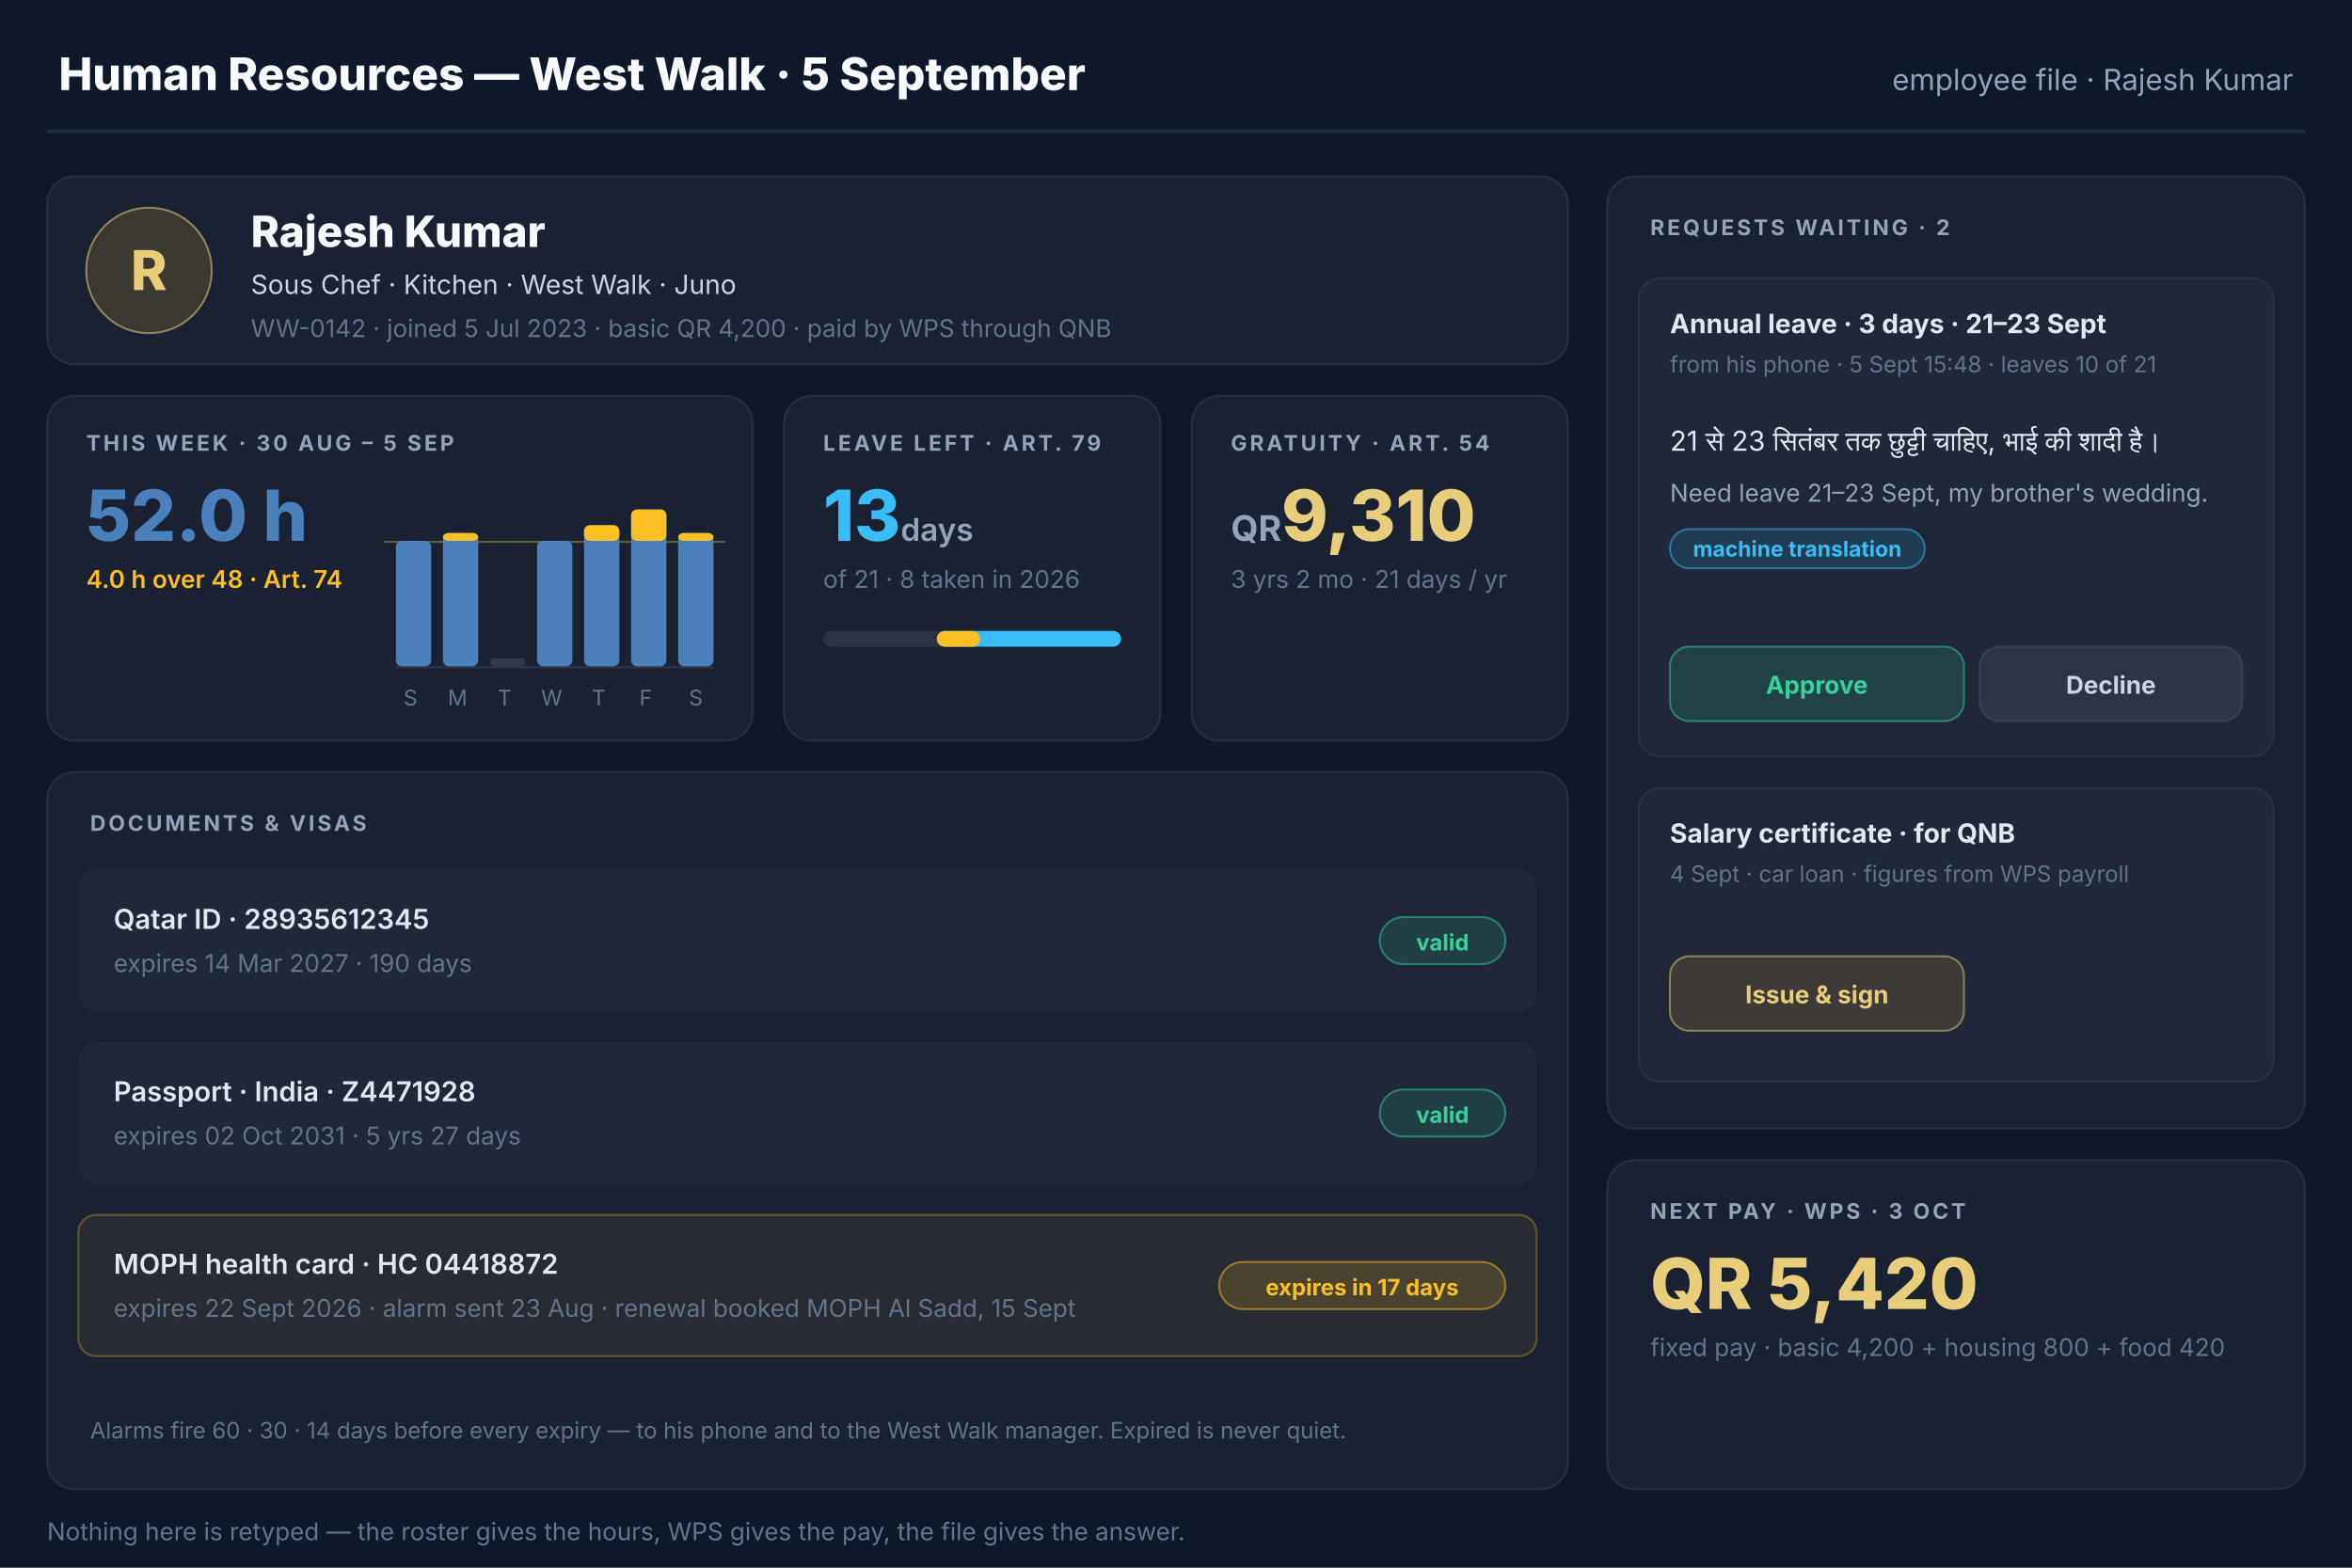
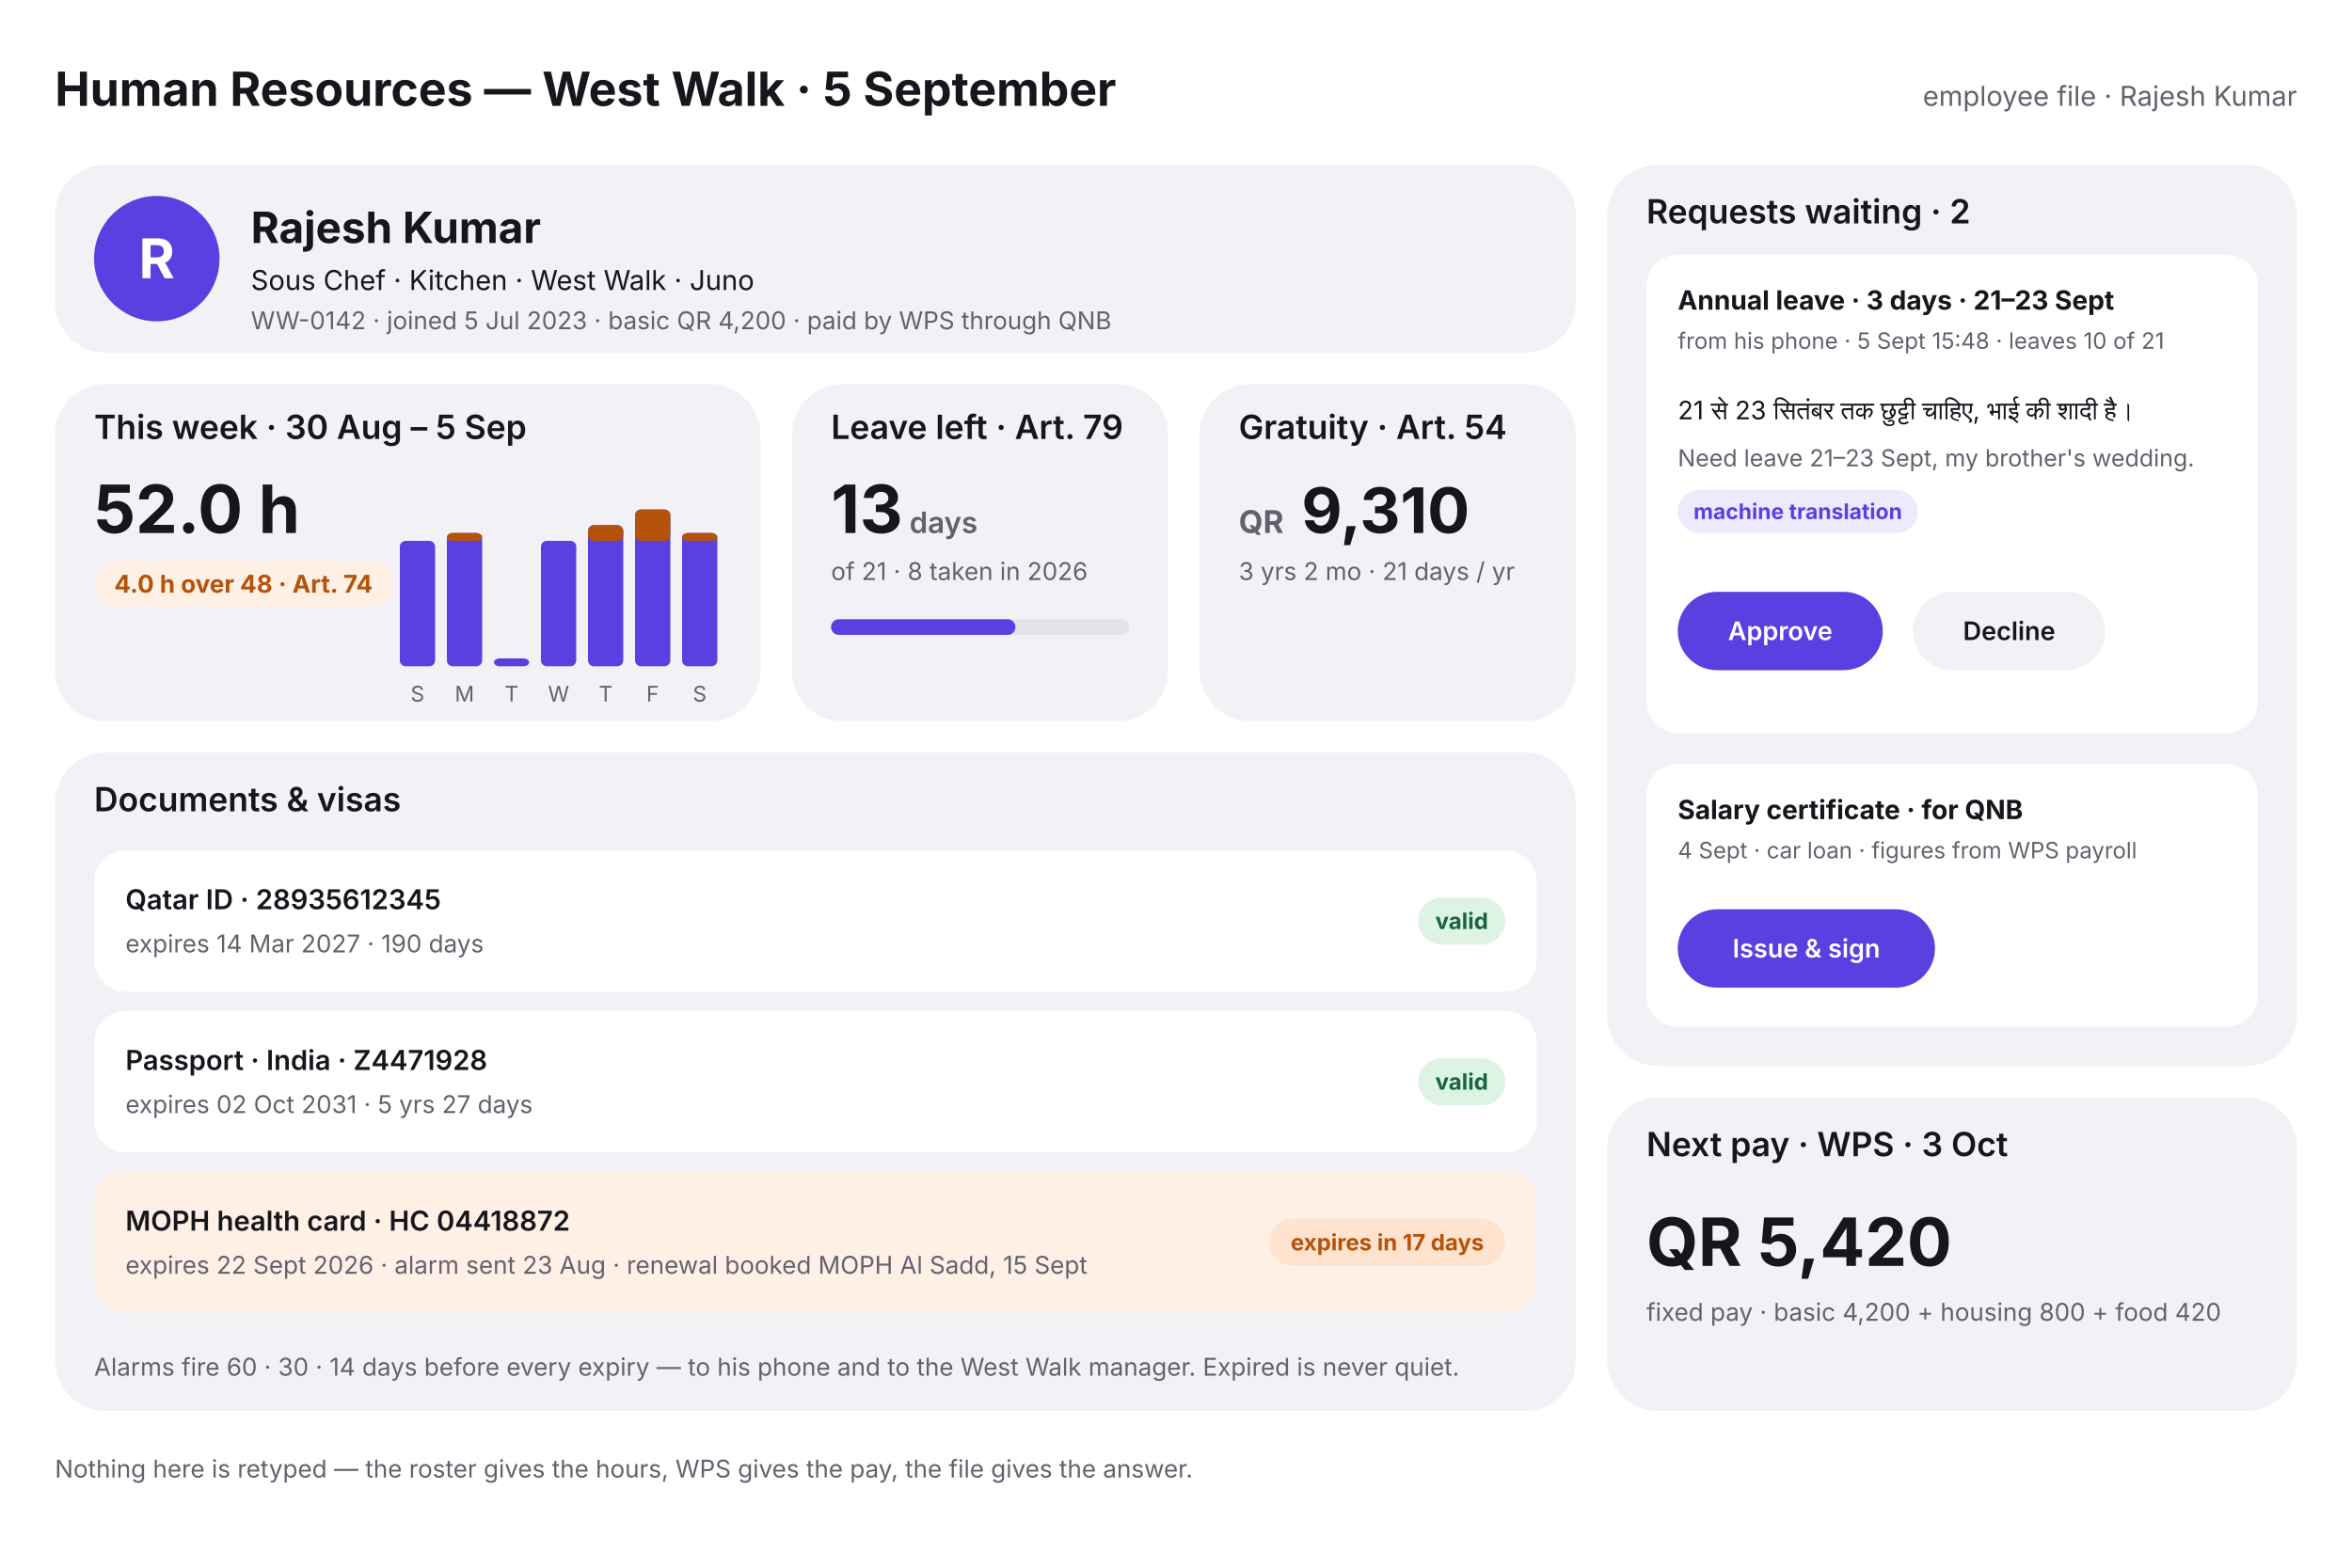
- <svg xmlns="http://www.w3.org/2000/svg" viewBox="0 0 1200 800" width="1200" height="800" font-family="Inter, system-ui, -apple-system, Segoe UI, sans-serif">
-   <rect width="1200" height="800" fill="#0F172A" />
-   <text x="30" y="46" font-size="23" font-weight="800" fill="#F8FAFC">Human Resources — West Walk · 5 September</text>
-   <text x="1170" y="46" font-size="15" fill="#94A3B8" text-anchor="end">employee file · Rajesh Kumar</text>
-   <rect x="24" y="66" width="1152" height="2" fill="#1E293B" />
-   <rect x="24" y="90" width="776" height="96" rx="14" fill="rgba(255,255,255,0.045)" stroke="rgba(255,255,255,0.08)" />
-   <circle cx="76" cy="138" r="32" fill="#E0A130" fill-opacity="0.18" stroke="#E8CE7A" stroke-opacity="0.55" />
-   <text x="76" y="148" font-size="28" font-weight="800" fill="#E8CE7A" text-anchor="middle">R</text>
-   <text x="128" y="126" font-size="22" font-weight="800" fill="#F8FAFC">Rajesh Kumar</text>
-   <text x="128" y="150" font-size="13.5" fill="#CBD5E1">Sous Chef · Kitchen · West Walk · Juno</text>
-   <text x="128" y="172" font-size="12.5" fill="#64748B">WW-0142 · joined 5 Jul 2023 · basic QR 4,200 · paid by WPS through QNB</text>
-   <rect x="24" y="202" width="360" height="176" rx="14" fill="rgba(255,255,255,0.045)" stroke="rgba(255,255,255,0.08)" />
-   <text x="44" y="230" font-size="11" font-weight="700" fill="#94A3B8" letter-spacing="1.4">THIS WEEK · 30 AUG – 5 SEP</text>
-   <text x="44" y="276" font-size="36" font-weight="800" fill="#4A80BC">52.0 h</text>
-   <text x="44" y="300" font-size="12.5" font-weight="600" fill="#FBBF24">4.0 h over 48 · Art. 74</text>
-   <rect x="196" y="276" width="174" height="1" fill="#FBBF24" fill-opacity="0.35" />
-   <rect x="202" y="276" width="18" height="64" rx="3" fill="#4A80BC" />
-   <rect x="226" y="272" width="18" height="68" rx="3" fill="#4A80BC" />
-   <rect x="226" y="272" width="18" height="4" rx="3" fill="#FBBF24" />
-   <rect x="250" y="336" width="18" height="4" rx="2" fill="rgba(255,255,255,0.1)" />
-   <rect x="274" y="276" width="18" height="64" rx="3" fill="#4A80BC" />
-   <rect x="298" y="268" width="18" height="72" rx="3" fill="#4A80BC" />
-   <rect x="298" y="268" width="18" height="8" rx="3" fill="#FBBF24" />
-   <rect x="322" y="260" width="18" height="80" rx="3" fill="#4A80BC" />
-   <rect x="322" y="260" width="18" height="16" rx="3" fill="#FBBF24" />
-   <rect x="346" y="272" width="18" height="68" rx="3" fill="#4A80BC" />
-   <rect x="346" y="272" width="18" height="4" rx="3" fill="#FBBF24" />
-   <rect x="202" y="340" width="162" height="1" fill="rgba(255,255,255,0.1)" />
-   <text y="360" font-size="11" fill="#64748B" text-anchor="middle">
-     <tspan x="211">S</tspan>
-     <tspan x="235">M</tspan>
-     <tspan x="259">T</tspan>
-     <tspan x="283">W</tspan>
-     <tspan x="307">T</tspan>
-     <tspan x="331">F</tspan>
-     <tspan x="355">S</tspan>
-   </text>
-   <rect x="400" y="202" width="192" height="176" rx="14" fill="rgba(255,255,255,0.045)" stroke="rgba(255,255,255,0.08)" />
-   <text x="420" y="230" font-size="11" font-weight="700" fill="#94A3B8" letter-spacing="1.4">LEAVE LEFT · ART. 79</text>
-   <text x="420" y="276" font-size="36" font-weight="800" fill="#38BDF8">13<tspan font-size="16" font-weight="600" fill="#94A3B8"> days</tspan>
-   </text>
-   <text x="420" y="300" font-size="12.5" fill="#64748B">of 21 · 8 taken in 2026</text>
-   <rect x="420" y="322" width="152" height="8" rx="4" fill="rgba(255,255,255,0.08)" />
-   <rect x="478" y="322" width="94" height="8" rx="4" fill="#38BDF8" />
-   <rect x="478" y="322" width="22" height="8" rx="4" fill="#FBBF24" />
-   <rect x="608" y="202" width="192" height="176" rx="14" fill="rgba(255,255,255,0.045)" stroke="rgba(255,255,255,0.08)" />
-   <text x="628" y="230" font-size="11" font-weight="700" fill="#94A3B8" letter-spacing="1.4">GRATUITY · ART. 54</text>
-   <text x="628" y="276" font-size="36" font-weight="800" fill="#E8CE7A">
-     <tspan font-size="18" font-weight="700" fill="#94A3B8">QR </tspan>9,310</text>
-   <text x="628" y="300" font-size="12.5" fill="#64748B">3 yrs 2 mo · 21 days / yr</text>
-   <rect x="24" y="394" width="776" height="366" rx="14" fill="rgba(255,255,255,0.045)" stroke="rgba(255,255,255,0.08)" />
-   <text x="46" y="424" font-size="11" font-weight="700" fill="#94A3B8" letter-spacing="1.4">DOCUMENTS &amp; VISAS</text>
-   <rect x="40" y="444" width="744" height="72" rx="9" fill="rgba(255,255,255,0.03)" />
-   <text x="58" y="474" font-size="14" font-weight="600" fill="#E2E8F0">Qatar ID · 28935612345</text>
-   <text x="58" y="496" font-size="12.5" fill="#64748B">expires 14 Mar 2027 · 190 days</text>
-   <rect x="704" y="468" width="64" height="24" rx="12" fill="#34D399" fill-opacity="0.14" stroke="#34D399" stroke-opacity="0.5" />
-   <text x="736" y="485" font-size="11.5" font-weight="700" fill="#34D399" text-anchor="middle">valid</text>
-   <rect x="40" y="532" width="744" height="72" rx="9" fill="rgba(255,255,255,0.03)" />
-   <text x="58" y="562" font-size="14" font-weight="600" fill="#E2E8F0">Passport · India · Z4471928</text>
-   <text x="58" y="584" font-size="12.5" fill="#64748B">expires 02 Oct 2031 · 5 yrs 27 days</text>
-   <rect x="704" y="556" width="64" height="24" rx="12" fill="#34D399" fill-opacity="0.14" stroke="#34D399" stroke-opacity="0.5" />
-   <text x="736" y="573" font-size="11.5" font-weight="700" fill="#34D399" text-anchor="middle">valid</text>
-   <rect x="40" y="620" width="744" height="72" rx="9" fill="#FBBF24" fill-opacity="0.07" stroke="#FBBF24" stroke-opacity="0.3" />
-   <text x="58" y="650" font-size="14" font-weight="600" fill="#E2E8F0">MOPH health card · HC 04418872</text>
-   <text x="58" y="672" font-size="12.5" fill="#64748B">expires 22 Sept 2026 · alarm sent 23 Aug · renewal booked MOPH Al Sadd, 15 Sept</text>
-   <rect x="622" y="644" width="146" height="24" rx="12" fill="#FBBF24" fill-opacity="0.16" stroke="#FBBF24" stroke-opacity="0.5" />
-   <text x="695" y="661" font-size="11.5" font-weight="700" fill="#FBBF24" text-anchor="middle">expires in 17 days</text>
-   <text x="46" y="734" font-size="11.5" fill="#64748B">Alarms fire 60 · 30 · 14 days before every expiry — to his phone and to the West Walk manager. Expired is never quiet.</text>
-   <rect x="820" y="90" width="356" height="486" rx="14" fill="rgba(255,255,255,0.045)" stroke="rgba(255,255,255,0.08)" />
-   <text x="842" y="120" font-size="11" font-weight="700" fill="#94A3B8" letter-spacing="1.4">REQUESTS WAITING · 2</text>
-   <rect x="836" y="142" width="324" height="244" rx="11" fill="rgba(255,255,255,0.03)" stroke="rgba(255,255,255,0.06)" />
-   <text x="852" y="170" font-size="13.5" font-weight="700" fill="#E2E8F0">Annual leave · 3 days · 21–23 Sept</text>
-   <text x="852" y="190" font-size="11.5" fill="#64748B">from his phone · 5 Sept 15:48 · leaves 10 of 21</text>
-   <text x="852" y="230" font-size="14" fill="#E2E8F0">21 से 23 सितंबर तक छुट्टी चाहिए, भाई की शादी है।</text>
-   <text x="852" y="256" font-size="12.5" fill="#94A3B8">Need leave 21–23 Sept, my brother's wedding.</text>
-   <rect x="852" y="270" width="130" height="20" rx="10" fill="#38BDF8" fill-opacity="0.14" stroke="#38BDF8" stroke-opacity="0.5" />
-   <text x="917" y="284" font-size="11" font-weight="700" fill="#38BDF8" text-anchor="middle">machine translation</text>
-   <rect x="852" y="330" width="150" height="38" rx="10" fill="#34D399" fill-opacity="0.16" stroke="#34D399" stroke-opacity="0.5" />
-   <text x="927" y="354" font-size="12.5" font-weight="700" fill="#34D399" text-anchor="middle">Approve</text>
-   <rect x="1010" y="330" width="134" height="38" rx="10" fill="rgba(255,255,255,0.06)" stroke="rgba(255,255,255,0.08)" />
-   <text x="1077" y="354" font-size="12.5" font-weight="700" fill="#CBD5E1" text-anchor="middle">Decline</text>
-   <rect x="836" y="402" width="324" height="150" rx="11" fill="rgba(255,255,255,0.03)" stroke="rgba(255,255,255,0.06)" />
-   <text x="852" y="430" font-size="13.5" font-weight="700" fill="#E2E8F0">Salary certificate · for QNB</text>
-   <text x="852" y="450" font-size="11.5" fill="#64748B">4 Sept · car loan · figures from WPS payroll</text>
-   <rect x="852" y="488" width="150" height="38" rx="10" fill="#E0A130" fill-opacity="0.16" stroke="#E8CE7A" stroke-opacity="0.5" />
-   <text x="927" y="512" font-size="12.5" font-weight="700" fill="#E8CE7A" text-anchor="middle">Issue &amp; sign</text>
-   <rect x="820" y="592" width="356" height="168" rx="14" fill="rgba(255,255,255,0.045)" stroke="rgba(255,255,255,0.08)" />
-   <text x="842" y="622" font-size="11" font-weight="700" fill="#94A3B8" letter-spacing="1.4">NEXT PAY · WPS · 3 OCT</text>
-   <text x="842" y="668" font-size="36" font-weight="800" fill="#E8CE7A">QR 5,420</text>
-   <text x="842" y="692" font-size="12.5" fill="#64748B">fixed pay · basic 4,200 + housing 800 + food 420</text>
-   <text x="24" y="786" font-size="12.5" fill="#64748B">Nothing here is retyped — the roster gives the hours, WPS gives the pay, the file gives the answer.</text>
+ <svg xmlns="http://www.w3.org/2000/svg" viewBox="0 0 1200 800" width="1200" height="800" font-family="-apple-system, BlinkMacSystemFont, &quot;SF Pro Text&quot;, &quot;Helvetica Neue&quot;, sans-serif" font-variant-numeric="tabular-nums">
+   <rect x="0" y="0" width="1200" height="800" fill="#FFFFFF" />
+   <text x="28" y="54" font-size="24" font-weight="700" fill="#16161D">Human Resources — West Walk · 5 September</text>
+   <text x="1172" y="54" font-size="14" fill="#62626E" text-anchor="end">employee file · Rajesh Kumar</text>
+   <rect x="28" y="84" width="776" height="96" rx="26" fill="#F2F2F6" />
+   <circle cx="80" cy="132" r="32" fill="#5B3FE0" />
+   <text x="80" y="142" font-size="28" font-weight="700" fill="#FFFFFF" text-anchor="middle">R</text>
+   <text x="128" y="124" font-size="22" font-weight="700" fill="#16161D">Rajesh Kumar</text>
+   <text x="128" y="148" font-size="14" fill="#16161D">Sous Chef · Kitchen · West Walk · Juno</text>
+   <text x="128" y="168" font-size="12.5" fill="#62626E">WW-0142 · joined 5 Jul 2023 · basic QR 4,200 · paid by WPS through QNB</text>
+   <rect x="28" y="196" width="360" height="172" rx="26" fill="#F2F2F6" />
+   <text x="48" y="224" font-size="17" font-weight="600" fill="#16161D">This week · 30 Aug – 5 Sep</text>
+   <text x="48" y="272" font-size="34" font-weight="700" fill="#16161D">52.0 h</text>
+   <rect x="48" y="286" width="152.42" height="24" rx="12" fill="#FFF0E6" />
+   <text x="124.21" y="302.44" font-size="12.5" font-weight="700" fill="#B45309" text-anchor="middle">4.0 h over 48 · Art. 74</text>
+   <rect x="204" y="276" width="18" height="64" rx="3" fill="#5B3FE0" />
+   <text x="213" y="358" font-size="11" fill="#62626E" text-anchor="middle">S</text>
+   <rect x="228" y="272" width="18" height="68" rx="3" fill="#5B3FE0" />
+   <rect x="228" y="272" width="18" height="4" rx="3" fill="#B45309" />
+   <text x="237" y="358" font-size="11" fill="#62626E" text-anchor="middle">M</text>
+   <rect x="252" y="336" width="18" height="4" rx="3" fill="#5B3FE0" />
+   <text x="261" y="358" font-size="11" fill="#62626E" text-anchor="middle">T</text>
+   <rect x="276" y="276" width="18" height="64" rx="3" fill="#5B3FE0" />
+   <text x="285" y="358" font-size="11" fill="#62626E" text-anchor="middle">W</text>
+   <rect x="300" y="268" width="18" height="72" rx="3" fill="#5B3FE0" />
+   <rect x="300" y="268" width="18" height="8" rx="3" fill="#B45309" />
+   <text x="309" y="358" font-size="11" fill="#62626E" text-anchor="middle">T</text>
+   <rect x="324" y="260" width="18" height="80" rx="3" fill="#5B3FE0" />
+   <rect x="324" y="260" width="18" height="16" rx="3" fill="#B45309" />
+   <text x="333" y="358" font-size="11" fill="#62626E" text-anchor="middle">F</text>
+   <rect x="348" y="272" width="18" height="68" rx="3" fill="#5B3FE0" />
+   <rect x="348" y="272" width="18" height="4" rx="3" fill="#B45309" />
+   <text x="357" y="358" font-size="11" fill="#62626E" text-anchor="middle">S</text>
+   <rect x="404" y="196" width="192" height="172" rx="26" fill="#F2F2F6" />
+   <text x="424" y="224" font-size="17" font-weight="600" fill="#16161D">Leave left · Art. 79</text>
+   <text x="424" y="272" font-size="34" font-weight="700" fill="#16161D">13</text>
+   <text x="464" y="272" font-size="15" font-weight="600" fill="#62626E">days</text>
+   <text x="424" y="296" font-size="12.5" fill="#62626E">of 21 · 8 taken in 2026</text>
+   <rect x="424" y="316" width="152" height="8" rx="4" fill="#E2E2EA" />
+   <rect x="424" y="316" width="94.1" height="8" rx="4" fill="#5B3FE0" />
+   <rect x="612" y="196" width="192" height="172" rx="26" fill="#F2F2F6" />
+   <text x="632" y="224" font-size="17" font-weight="600" fill="#16161D">Gratuity · Art. 54</text>
+   <text x="632" y="272" font-size="16" font-weight="700" fill="#62626E">QR</text>
+   <text x="664" y="272" font-size="32" font-weight="700" fill="#16161D">9,310</text>
+   <text x="632" y="296" font-size="12.5" fill="#62626E">3 yrs 2 mo · 21 days / yr</text>
+   <rect x="28" y="384" width="776" height="336" rx="26" fill="#F2F2F6" />
+   <text x="48" y="414" font-size="17" font-weight="600" fill="#16161D">Documents &amp; visas</text>
+   <rect x="48" y="434" width="736" height="72" rx="16" fill="#FFFFFF" />
+   <text x="64" y="464" font-size="14" font-weight="600" fill="#16161D">Qatar ID · 28935612345</text>
+   <text x="64" y="486" font-size="12.5" fill="#62626E">expires 14 Mar 2027 · 190 days</text>
+   <rect x="723.58" y="458" width="44.42" height="24" rx="12" fill="#DDF3E4" />
+   <text x="745.79" y="474.08" font-size="11.5" font-weight="700" fill="#17663A" text-anchor="middle">valid</text>
+   <rect x="48" y="516" width="736" height="72" rx="16" fill="#FFFFFF" />
+   <text x="64" y="546" font-size="14" font-weight="600" fill="#16161D">Passport · India · Z4471928</text>
+   <text x="64" y="568" font-size="12.5" fill="#62626E">expires 02 Oct 2031 · 5 yrs 27 days</text>
+   <rect x="723.58" y="540" width="44.42" height="24" rx="12" fill="#DDF3E4" />
+   <text x="745.79" y="556.08" font-size="11.5" font-weight="700" fill="#17663A" text-anchor="middle">valid</text>
+   <rect x="48" y="598" width="736" height="72" rx="16" fill="#FFF0E6" />
+   <text x="64" y="628" font-size="14" font-weight="600" fill="#16161D">MOPH health card · HC 04418872</text>
+   <text x="64" y="650" font-size="12.5" fill="#62626E">expires 22 Sept 2026 · alarm sent 23 Aug · renewal booked MOPH Al Sadd, 15 Sept</text>
+   <rect x="647.64" y="622" width="120.36" height="24" rx="12" fill="#FFE3CE" />
+   <text x="707.82" y="638.08" font-size="11.5" font-weight="700" fill="#B45309" text-anchor="middle">expires in 17 days</text>
+   <text x="48" y="702" font-size="12.5" fill="#62626E">Alarms fire 60 · 30 · 14 days before every expiry — to his phone and to the West Walk manager. Expired is never quiet.</text>
+   <rect x="820" y="84" width="352" height="460" rx="26" fill="#F2F2F6" />
+   <text x="840" y="114" font-size="17" font-weight="600" fill="#16161D">Requests waiting · 2</text>
+   <rect x="840" y="130" width="312" height="244" rx="16" fill="#FFFFFF" />
+   <text x="856" y="158" font-size="13.5" font-weight="700" fill="#16161D">Annual leave · 3 days · 21–23 Sept</text>
+   <text x="856" y="178" font-size="11.5" fill="#62626E">from his phone · 5 Sept 15:48 · leaves 10 of 21</text>
+   <text x="856" y="214" font-size="13" fill="#16161D">21 से 23 सितंबर तक छुट्टी चाहिए, भाई की शादी है।</text>
+   <text x="856" y="238" font-size="12" fill="#62626E">Need leave 21–23 Sept, my brother's wedding.</text>
+   <rect x="856" y="250" width="122.51" height="22" rx="11" fill="#EEEAFD" />
+   <text x="917.26" y="264.9" font-size="11" font-weight="700" fill="#5B3FE0" text-anchor="middle">machine translation</text>
+   <rect x="856" y="302" width="104.61" height="40" rx="20" fill="#5B3FE0" />
+   <text x="908.3" y="326.62" font-size="13" font-weight="600" fill="#FFFFFF" text-anchor="middle">Approve</text>
+   <rect x="976" y="302" width="98.15" height="40" rx="20" fill="#F2F2F6" />
+   <text x="1025.08" y="326.62" font-size="13" font-weight="600" fill="#16161D" text-anchor="middle">Decline</text>
+   <rect x="840" y="390" width="312" height="134" rx="16" fill="#FFFFFF" />
+   <text x="856" y="418" font-size="13.5" font-weight="700" fill="#16161D">Salary certificate · for QNB</text>
+   <text x="856" y="438" font-size="11.5" fill="#62626E">4 Sept · car loan · figures from WPS payroll</text>
+   <rect x="856" y="464" width="131.25" height="40" rx="20" fill="#5B3FE0" />
+   <text x="921.62" y="488.62" font-size="13" font-weight="600" fill="#FFFFFF" text-anchor="middle">Issue &amp; sign</text>
+   <rect x="820" y="560" width="352" height="160" rx="26" fill="#F2F2F6" />
+   <text x="840" y="590" font-size="17" font-weight="600" fill="#16161D">Next pay · WPS · 3 Oct</text>
+   <text x="840" y="646" font-size="34" font-weight="700" fill="#16161D">QR 5,420</text>
+   <text x="840" y="674" font-size="12.5" fill="#62626E">fixed pay · basic 4,200 + housing 800 + food 420</text>
+   <text x="28" y="754" font-size="12.5" fill="#62626E">Nothing here is retyped — the roster gives the hours, WPS gives the pay, the file gives the answer.</text>
</svg>
